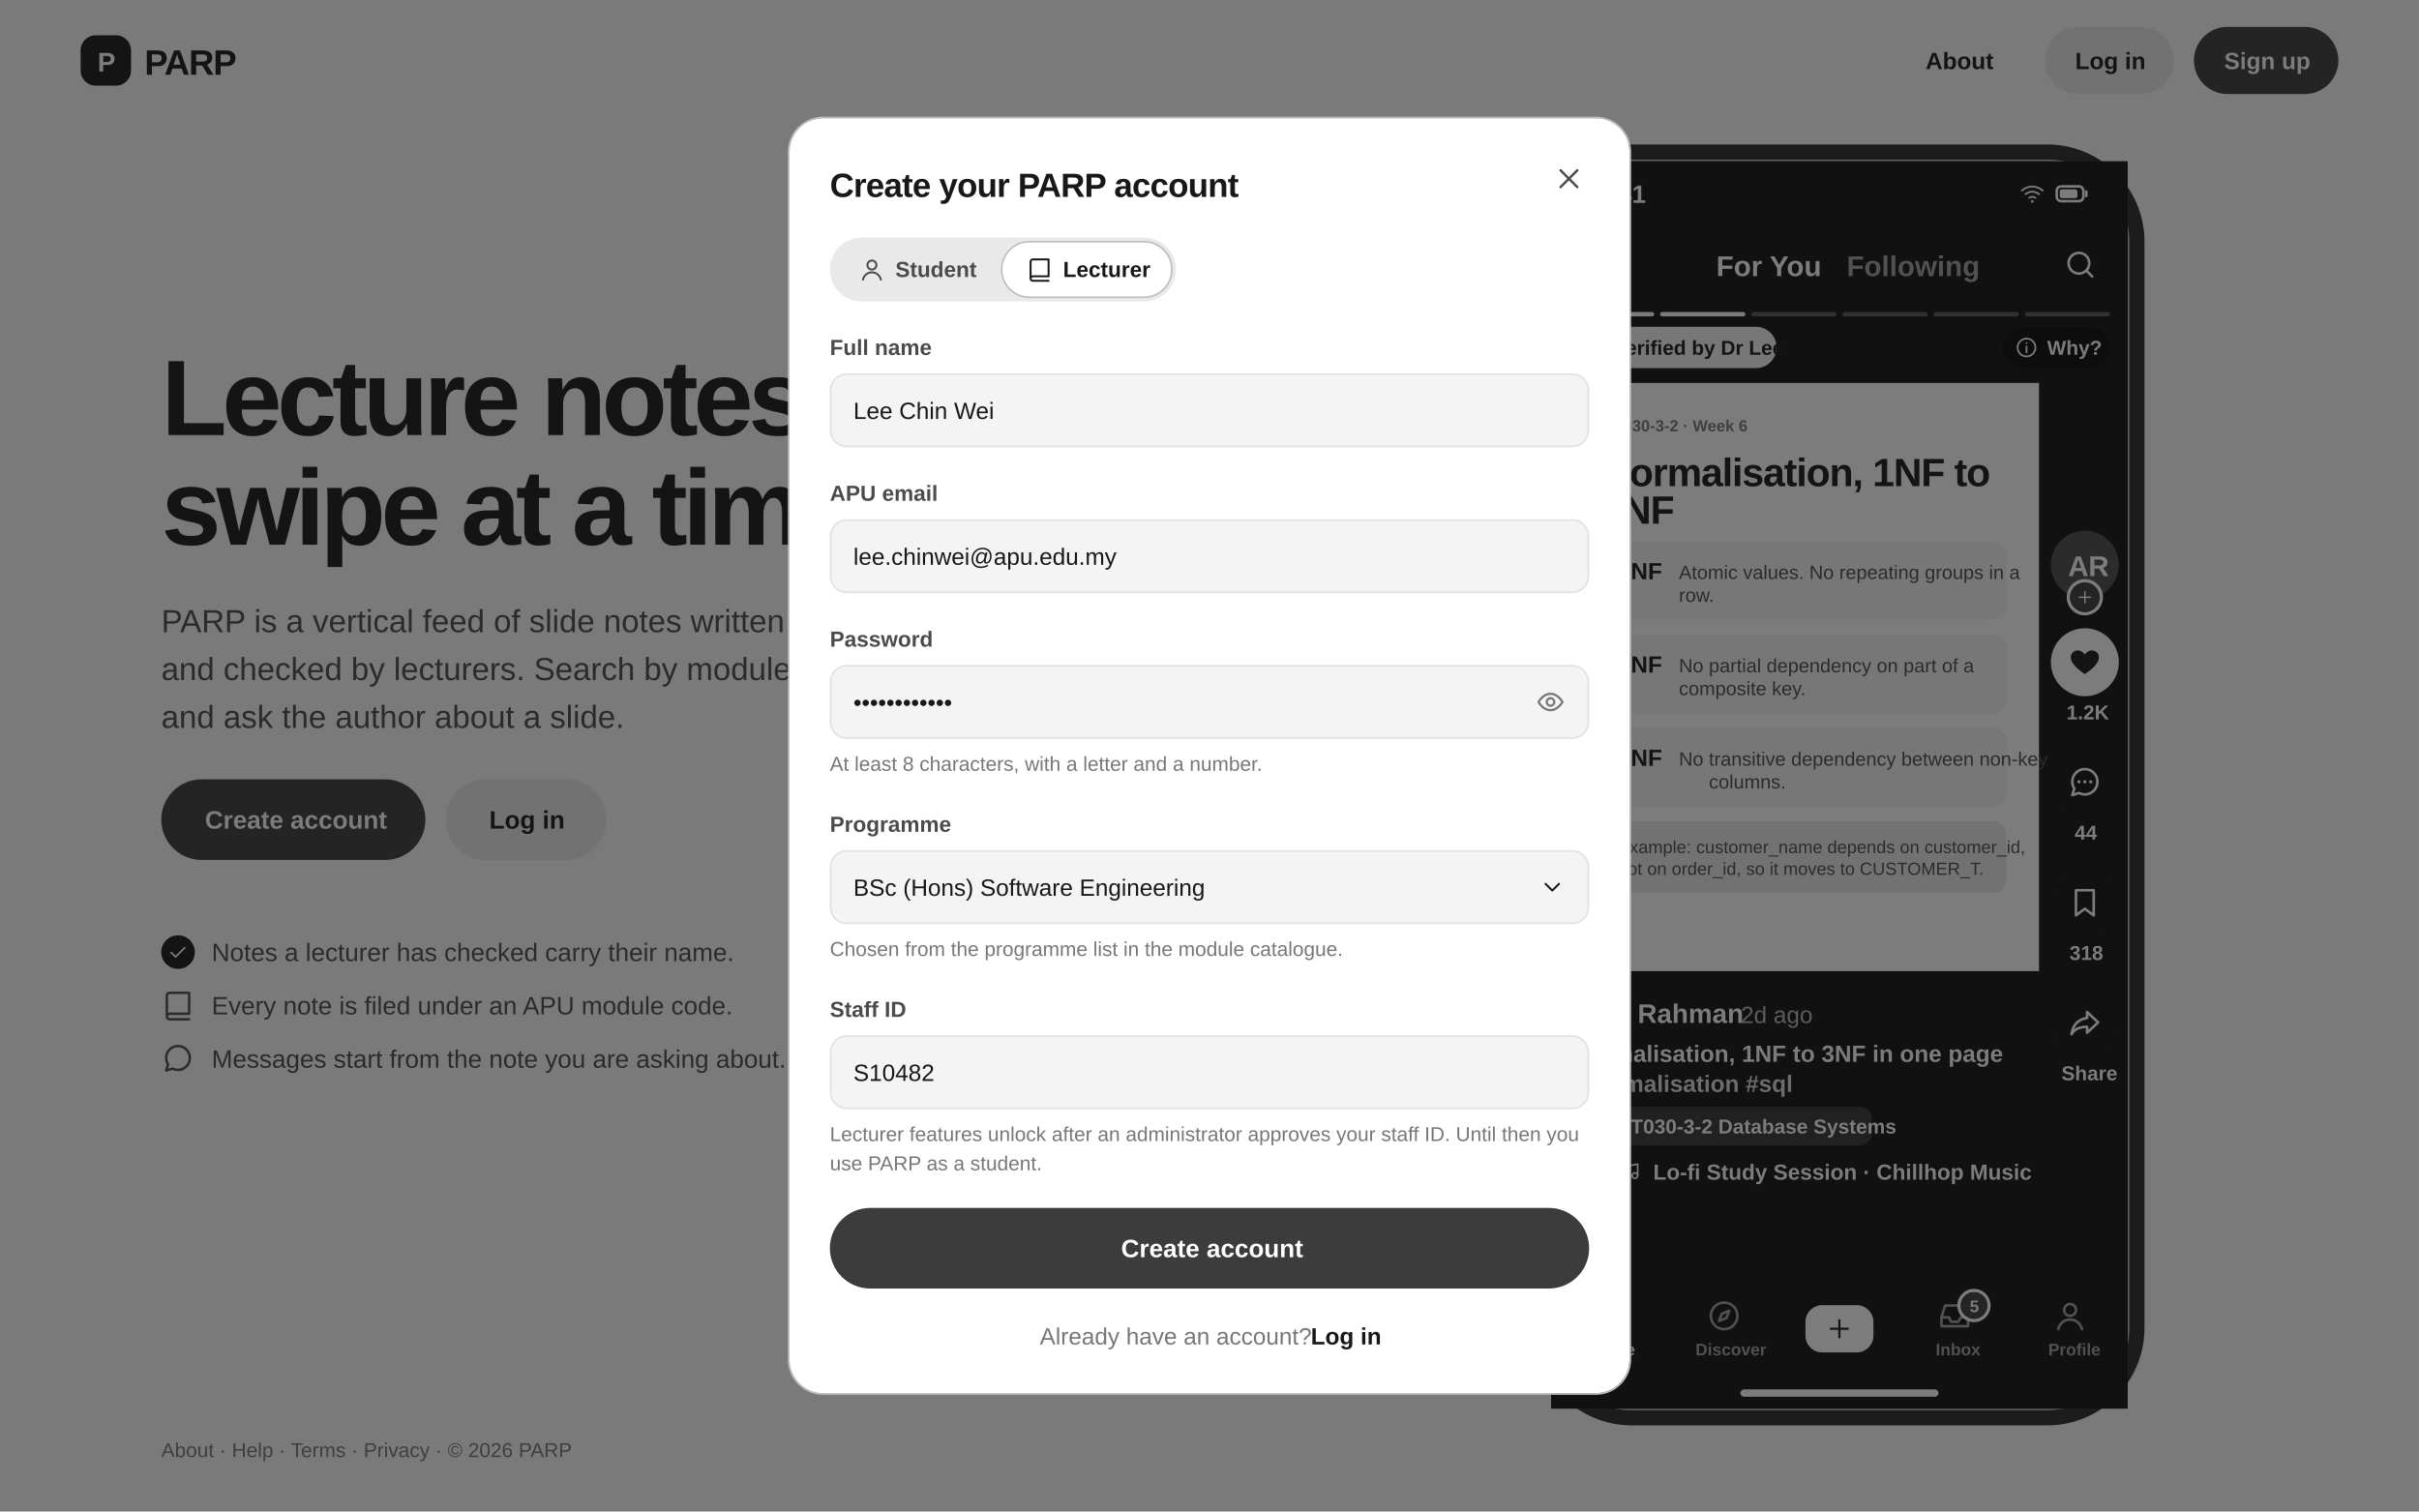
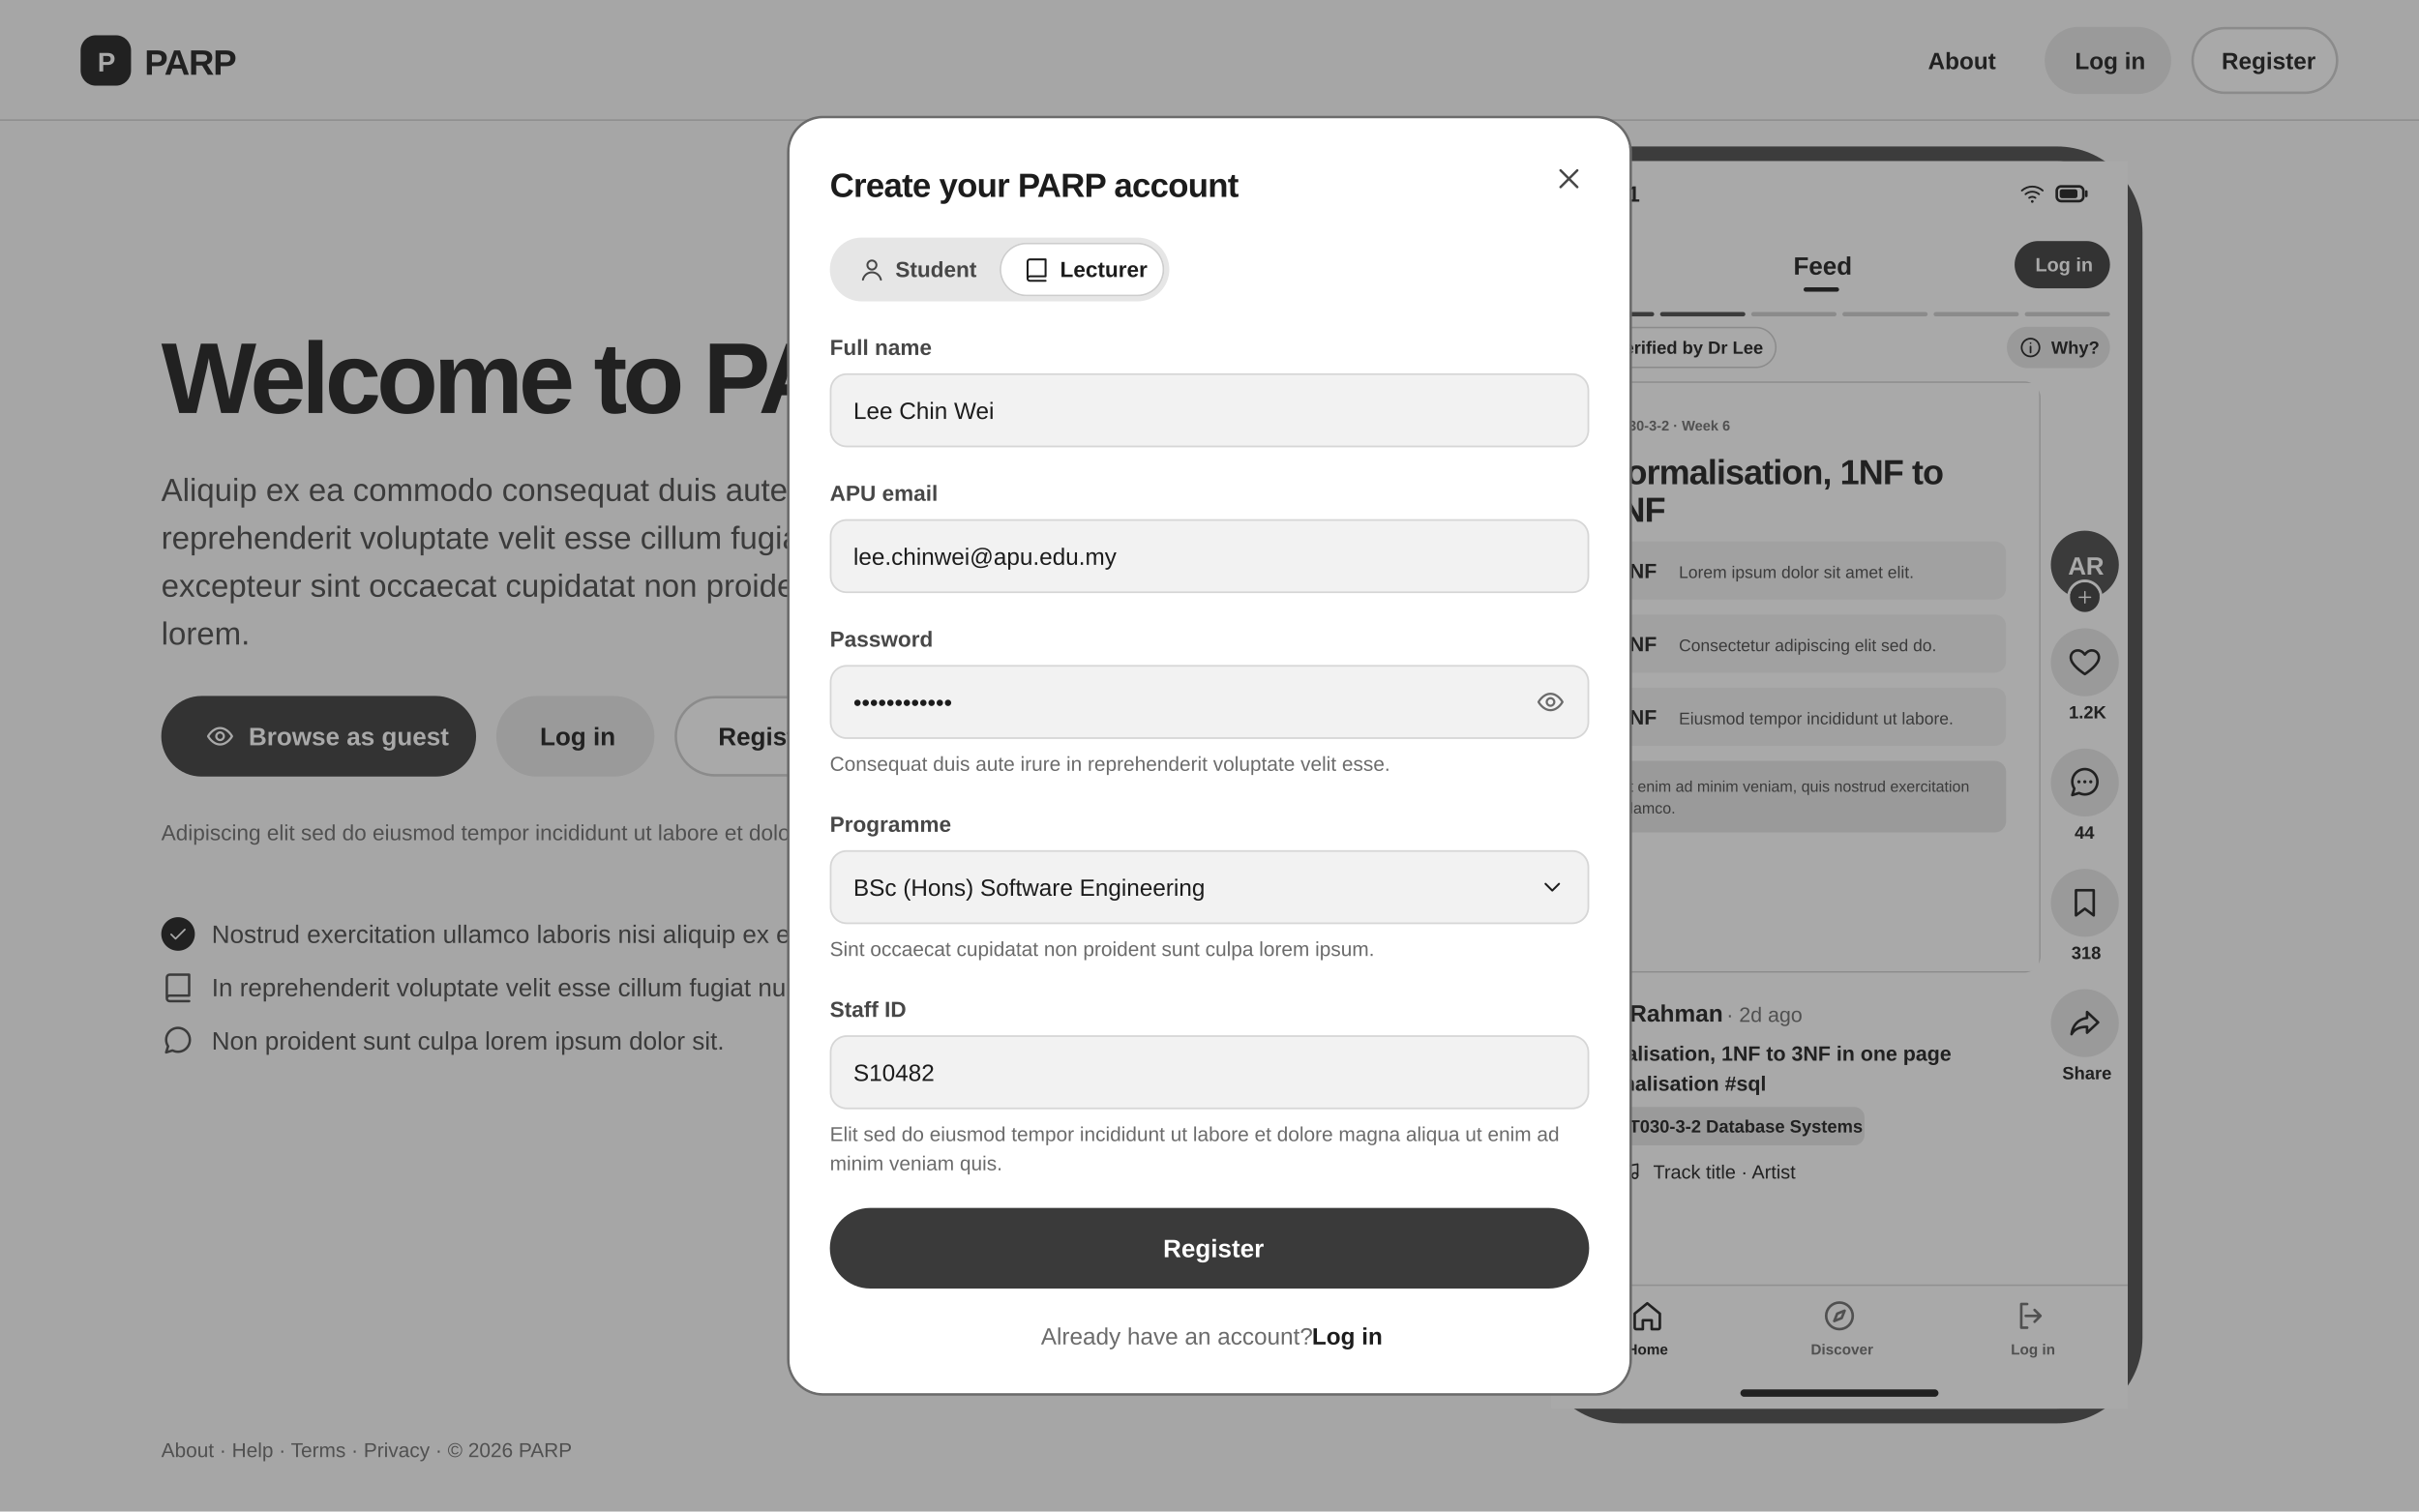
<svg xmlns="http://www.w3.org/2000/svg" width="1440" height="900" viewBox="0 0 1440 900" font-family="Segoe UI, Arial, sans-serif">
  <defs />
  <rect width="1440" height="900" fill="#ffffff" />
  <rect x="0" y="0" width="1440" height="900" fill="#fafafa" />
-   <rect x="48" y="21" width="30" height="30" rx="9" fill="#181818" />
-   <text x="58.08" y="42.55" font-size="16" font-weight="800" fill="#ffffff">P</text>
-   <text x="86" y="44.5" font-size="21" font-weight="750" letter-spacing="-0.63" fill="#181818">PARP</text>
-   <text x="1146.3" y="41.15" font-size="14" font-weight="650" fill="#181818">About</text>
-   <rect x="1217.31" y="16" width="76.7" height="40" rx="20" fill="#e9e9e9" />
-   <text x="1235.31" y="41.15" font-size="14" font-weight="650" fill="#181818">Log in</text>
-   <rect x="1306.02" y="16" width="85.98" height="40" rx="20" fill="#3c3c3c" />
-   <text x="1324.02" y="41.15" font-size="14" font-weight="650" fill="#ffffff">Sign up</text>
-   <text x="96" y="259.06" font-size="64" font-weight="800" letter-spacing="-2.88" fill="#181818">Lecture notes, one</text>
-   <text x="96" y="324.33" font-size="64" font-weight="800" letter-spacing="-2.88" fill="#181818">swipe at a time.</text>
-   <text x="96" y="376.42" font-size="19" fill="#4b4b4b">PARP is a vertical feed of slide notes written by APU students</text>
-   <text x="96" y="404.92" font-size="19" fill="#4b4b4b">and checked by lecturers. Search by module, save what helps,</text>
-   <text x="96" y="433.42" font-size="19" fill="#4b4b4b">and ask the author about a slide.</text>
-   <rect x="96" y="464.03" width="157.23" height="48" rx="24" fill="#3c3c3c" />
-   <text x="122" y="493.38" font-size="15" font-weight="650" fill="#ffffff">Create account</text>
-   <rect x="265.23" y="464.03" width="95.61" height="48" rx="24" fill="#e9e9e9" />
-   <text x="291.23" y="493.38" font-size="15" font-weight="650" fill="#181818">Log in</text>
-   <rect x="96" y="556.91" width="20" height="20" rx="10" fill="#181818" />
-   <g transform="translate(99 559.91) scale(0.58)" fill="none" stroke="#ffffff" stroke-width="1.75" stroke-linecap="round" stroke-linejoin="round">
+   <rect x="0" y="71" width="1440" height="1" fill="#d6d6d6" />
+   <rect x="48" y="21" width="30" height="30" rx="9" fill="#1c1c1c" />
+   <text x="58.08" y="42.55" font-size="16" font-weight="700" fill="#ffffff">P</text>
+   <text x="86" y="44.5" font-size="21" font-weight="700" letter-spacing="-0.63" fill="#1c1c1c">PARP</text>
+   <text x="1147.72" y="41.15" font-size="14" font-weight="600" fill="#1c1c1c">About</text>
+   <rect x="1217.16" y="16" width="75.33" height="40" rx="20" fill="#e6e6e6" />
+   <text x="1235.16" y="41.15" font-size="14" font-weight="600" fill="#1c1c1c">Log in</text>
+   <rect x="1304.48" y="16" width="87.52" height="40" rx="20" fill="#ffffff" />
+   <rect x="1305.23" y="16.75" width="86.02" height="38.5" rx="19.25" fill="none" stroke="#cdcdcd" stroke-width="1.5" />
+   <text x="1322.48" y="41.15" font-size="14" font-weight="600" fill="#1c1c1c">Register</text>
+   <text x="96" y="245.9" font-size="60" font-weight="700" letter-spacing="-2.7" fill="#1c1c1c">Welcome to PARP</text>
+   <text x="96" y="298.28" font-size="19" fill="#474747">Aliquip ex ea commodo consequat duis aute irure in</text>
+   <text x="96" y="326.78" font-size="19" fill="#474747">reprehenderit voluptate velit esse cillum fugiat nulla pariatur</text>
+   <text x="96" y="355.28" font-size="19" fill="#474747">excepteur sint occaecat cupidatat non proident sunt culpa</text>
+   <text x="96" y="383.78" font-size="19" fill="#474747">lorem.</text>
+   <rect x="96" y="414.39" width="187.42" height="48" rx="24" fill="#3a3a3a" />
+   <g transform="translate(122 429.39) scale(0.75)" fill="none" stroke="#ffffff" stroke-width="1.75" stroke-linecap="round" stroke-linejoin="round">
+     <path d="M2.5 12S6 5.5 12 5.5 21.5 12 21.5 12 18 18.5 12 18.5 2.5 12 2.5 12z" />
+     <circle cx="12" cy="12" r="3" />
+   </g>
+   <text x="148" y="443.74" font-size="15" font-weight="600" fill="#ffffff">Browse as guest</text>
+   <rect x="295.42" y="414.39" width="94.13" height="48" rx="24" fill="#e6e6e6" />
+   <text x="321.42" y="443.74" font-size="15" font-weight="600" fill="#1c1c1c">Log in</text>
+   <rect x="401.55" y="414.39" width="107.2" height="48" rx="24" fill="#ffffff" />
+   <rect x="402.3" y="415.14" width="105.7" height="46.5" rx="23.25" fill="none" stroke="#cdcdcd" stroke-width="1.5" />
+   <text x="427.55" y="443.74" font-size="15" font-weight="600" fill="#1c1c1c">Register</text>
+   <text x="96" y="500.29" font-size="13" fill="#6b6b6b">Adipiscing elit sed do eiusmod tempor incididunt ut labore et dolore magna aliqua ut.</text>
+   <rect x="96" y="546.11" width="20" height="20" rx="10" fill="#1c1c1c" />
+   <g transform="translate(99 549.11) scale(0.58)" fill="none" stroke="#ffffff" stroke-width="1.75" stroke-linecap="round" stroke-linejoin="round">
    <path d="m5 12.5 4.5 4.5L19 7.5" />
  </g>
-   <text x="126" y="572.26" font-size="15" fill="#4b4b4b">Notes a lecturer has checked carry their name.</text>
-   <g transform="translate(96 588.66) scale(0.83)" fill="none" stroke="#4b4b4b" stroke-width="1.75" stroke-linecap="round" stroke-linejoin="round">
+   <text x="126" y="561.46" font-size="15" fill="#474747">Nostrud exercitation ullamco laboris nisi aliquip ex ea.</text>
+   <g transform="translate(96 577.86) scale(0.83)" fill="none" stroke="#474747" stroke-width="1.75" stroke-linecap="round" stroke-linejoin="round">
    <path d="M4 19.5V5a2 2 0 0 1 2-2h14v15H6a2 2 0 0 0-2 2 2 2 0 0 0 2 2h14" />
  </g>
-   <text x="126" y="604.01" font-size="15" fill="#4b4b4b">Every note is filed under an APU module code.</text>
-   <g transform="translate(96 620.41) scale(0.83)" fill="none" stroke="#4b4b4b" stroke-width="1.75" stroke-linecap="round" stroke-linejoin="round">
+   <text x="126" y="593.21" font-size="15" fill="#474747">In reprehenderit voluptate velit esse cillum fugiat nulla.</text>
+   <g transform="translate(96 609.61) scale(0.83)" fill="none" stroke="#474747" stroke-width="1.75" stroke-linecap="round" stroke-linejoin="round">
    <path d="M20.5 11.5a8.5 8.5 0 0 1-12.4 7.6L3.5 20.5l1.4-4.4A8.5 8.5 0 1 1 20.5 11.5z" />
  </g>
-   <text x="126" y="635.76" font-size="15" fill="#4b4b4b">Messages start from the note you are asking about.</text>
-   <rect x="918.4" y="91" width="353.2" height="752.72" rx="53" fill="none" stroke="#2b2b2b" stroke-width="10" />
-   <rect x="922.9" y="95.5" width="344.2" height="743.72" rx="48.5" fill="none" stroke="#bdbdbd" stroke-width="1" />
-   <rect x="923.4" y="96" width="343.2" height="742.72" fill="#111111" />
+   <text x="126" y="624.96" font-size="15" fill="#474747">Non proident sunt culpa lorem ipsum dolor sit.</text>
+   <rect x="919" y="91.6" width="352" height="751.52" rx="46.64" fill="none" stroke="#4a4a4a" stroke-width="8.8" />
+   <rect x="923.4" y="96" width="343.2" height="742.72" fill="#ffffff" />
+   <rect x="933.52" y="227.56" width="280.72" height="351.12" rx="9.24" fill="none" stroke="#cdcdcd" stroke-width="0.88" />
  <rect x="933.96" y="228" width="279.84" height="350.24" fill="#ffffff" />
-   <text x="953.54" y="256.82" font-size="9.54" font-weight="650" fill="#777777">CT030-3-2 · Week 6</text>
-   <text x="953.54" y="289.47" font-size="23.53" font-weight="750" letter-spacing="-0.59" fill="#181818">Normalisation, 1NF to</text>
-   <text x="953.54" y="311.82" font-size="23.53" font-weight="750" letter-spacing="-0.59" fill="#181818">3NF</text>
-   <rect x="953.54" y="322.37" width="240.68" height="46.61" rx="7.63" fill="#f4f4f4" />
-   <text x="963.04" y="344.92" font-size="13.99" font-weight="650" fill="#181818">1NF</text>
-   <text x="999.41" y="344.74" font-size="11.45" fill="#4b4b4b">Atomic values. No repeating groups in a</text>
-   <text x="999.41" y="358.34" font-size="11.45" fill="#4b4b4b">row.</text>
-   <rect x="953.54" y="377.93" width="240.68" height="46.61" rx="7.63" fill="#f4f4f4" />
-   <text x="963.04" y="400.48" font-size="13.99" font-weight="650" fill="#181818">2NF</text>
-   <text x="999.41" y="400.31" font-size="11.45" fill="#4b4b4b">No partial dependency on part of a</text>
-   <text x="999.41" y="413.91" font-size="11.45" fill="#4b4b4b">composite key.</text>
-   <rect x="953.54" y="433.49" width="240.68" height="46.61" rx="7.63" fill="#f4f4f4" />
-   <text x="963.04" y="456.05" font-size="13.99" font-weight="650" fill="#181818">3NF</text>
-   <text x="999.41" y="455.87" font-size="11.45" fill="#4b4b4b">No transitive dependency between non-key</text>
-   <text x="1017.3" y="469.47" font-size="11.45" fill="#4b4b4b">columns.</text>
-   <rect x="953.54" y="489.06" width="240.68" height="42.63" rx="7.63" fill="#e9e9e9" />
-   <text x="963.04" y="507.96" font-size="10.49" fill="#4b4b4b">Example: customer_name depends on customer_id,</text>
-   <text x="963.04" y="520.89" font-size="10.49" fill="#4b4b4b">not on order_id, so it moves to CUSTOMER_T.</text>
-   <rect x="933.96" y="185.76" width="50.75" height="2.64" rx="1.32" fill="#ffffff" />
-   <rect x="988.23" y="185.76" width="50.75" height="2.64" rx="1.32" fill="#ffffff" />
-   <rect x="1042.5" y="185.76" width="50.75" height="2.64" rx="1.32" fill="#ffffff" fill-opacity="0.3" />
-   <rect x="1096.77" y="185.76" width="50.75" height="2.64" rx="1.32" fill="#ffffff" fill-opacity="0.3" />
-   <rect x="1151.05" y="185.76" width="50.75" height="2.64" rx="1.32" fill="#ffffff" fill-opacity="0.3" />
-   <rect x="1205.32" y="185.76" width="50.75" height="2.64" rx="1.32" fill="#ffffff" fill-opacity="0.3" />
-   <rect x="933.96" y="194.56" width="123.63" height="24.64" rx="12.32" fill="#ffffff" fill-opacity="0.95" />
-   <rect x="939.24" y="198.96" width="15.84" height="15.84" rx="7.92" fill="#181818" />
+   <text x="953.54" y="256.34" font-size="8.4" font-weight="600" fill="#6b6b6b">CT030-3-2 · Week 6</text>
+   <text x="953.54" y="288.29" font-size="20.71" font-weight="700" letter-spacing="-0.52" fill="#1c1c1c">Normalisation, 1NF to</text>
+   <text x="953.54" y="310.65" font-size="20.71" font-weight="700" letter-spacing="-0.52" fill="#1c1c1c">3NF</text>
+   <rect x="953.54" y="322.37" width="240.68" height="34.61" rx="6.72" fill="#f2f2f2" />
+   <text x="963.04" y="344.22" font-size="12.31" font-weight="600" fill="#1c1c1c">1NF</text>
+   <text x="999.41" y="344.17" font-size="10.07" fill="#474747">Lorem ipsum dolor sit amet elit.</text>
+   <rect x="953.54" y="365.93" width="240.68" height="34.61" rx="6.72" fill="#f2f2f2" />
+   <text x="963.04" y="387.78" font-size="12.31" font-weight="600" fill="#1c1c1c">2NF</text>
+   <text x="999.41" y="387.73" font-size="10.07" fill="#474747">Consectetur adipiscing elit sed do.</text>
+   <rect x="953.54" y="409.49" width="240.68" height="34.61" rx="6.72" fill="#f2f2f2" />
+   <text x="963.04" y="431.34" font-size="12.31" font-weight="600" fill="#1c1c1c">3NF</text>
+   <text x="999.41" y="431.29" font-size="10.07" fill="#474747">Eiusmod tempor incididunt ut labore.</text>
+   <rect x="953.54" y="453.05" width="240.68" height="42.63" rx="6.72" fill="#e6e6e6" />
+   <text x="963.04" y="471.43" font-size="9.23" fill="#474747">Ut enim ad minim veniam, quis nostrud exercitation</text>
+   <text x="963.04" y="484.35" font-size="9.23" fill="#474747">ullamco.</text>
+   <rect x="933.96" y="185.76" width="50.75" height="2.64" rx="1.32" fill="#474747" />
+   <rect x="988.23" y="185.76" width="50.75" height="2.64" rx="1.32" fill="#474747" />
+   <rect x="1042.5" y="185.76" width="50.75" height="2.64" rx="1.32" fill="#cdcdcd" />
+   <rect x="1096.77" y="185.76" width="50.75" height="2.64" rx="1.32" fill="#cdcdcd" />
+   <rect x="1151.05" y="185.76" width="50.75" height="2.64" rx="1.32" fill="#cdcdcd" />
+   <rect x="1205.32" y="185.76" width="50.75" height="2.64" rx="1.32" fill="#cdcdcd" />
+   <rect x="933.96" y="194.56" width="123.6" height="24.64" rx="12.32" fill="#ffffff" />
+   <rect x="934.4" y="195" width="122.72" height="23.76" rx="11.88" fill="none" stroke="#cdcdcd" stroke-width="0.88" />
+   <rect x="939.24" y="198.96" width="15.84" height="15.84" rx="7.92" fill="#1c1c1c" />
  <g transform="translate(941.62 201.34) scale(0.46)" fill="none" stroke="#ffffff" stroke-width="1.75" stroke-linecap="round" stroke-linejoin="round">
    <path d="m5 12.5 4.5 4.5L19 7.5" />
  </g>
-   <text x="960.36" y="211.24" font-size="12" font-weight="700" fill="#181818">Verified by Dr Lee</text>
-   <rect x="1192.24" y="194.56" width="63.8" height="24.64" rx="12.32" fill="#000000" fill-opacity="0.45" />
-   <g transform="translate(1199.28 199.84) scale(0.59)" fill="none" stroke="#ffffff" stroke-width="1.75" stroke-linecap="round" stroke-linejoin="round">
+   <text x="960.36" y="210.64" font-size="10.56" font-weight="700" fill="#1c1c1c">Verified by Dr Lee</text>
+   <rect x="1194.65" y="194.56" width="61.39" height="24.64" rx="12.32" fill="#e6e6e6" />
+   <g transform="translate(1201.69 199.84) scale(0.59)" fill="none" stroke="#1c1c1c" stroke-width="1.75" stroke-linecap="round" stroke-linejoin="round">
    <circle cx="12" cy="12" r="9" />
    <path d="M12 11v6M12 7.6v.01" />
  </g>
-   <text x="1218.64" y="211.24" font-size="12" font-weight="650" fill="#ffffff">Why?</text>
-   <rect x="1220.84" y="316" width="40.48" height="40.48" rx="20.24" fill="#4b4b4b" />
-   <text x="1231.08" y="343.01" font-size="17" font-weight="700" letter-spacing="-0.17" fill="#ffffff">AR</text>
-   <rect x="1231.28" y="345.8" width="19.6" height="19.6" rx="9.8" fill="none" stroke="#ffffff" stroke-width="2" />
-   <rect x="1232.28" y="346.8" width="17.6" height="17.6" rx="8.8" fill="#3c3c3c" />
+   <text x="1221.05" y="210.64" font-size="10.56" font-weight="600" fill="#1c1c1c">Why?</text>
+   <rect x="1220.84" y="316" width="40.48" height="40.48" rx="20.24" fill="#474747" />
+   <text x="1231.08" y="342.16" font-size="14.96" font-weight="700" letter-spacing="-0.15" fill="#ffffff">AR</text>
+   <rect x="1231.4" y="345.92" width="19.36" height="19.36" rx="9.68" fill="none" stroke="#ffffff" stroke-width="1.76" />
+   <rect x="1232.28" y="346.8" width="17.6" height="17.6" rx="8.8" fill="#3a3a3a" />
  <g transform="translate(1235.36 349.88) scale(0.48)" fill="none" stroke="#ffffff" stroke-width="1.75" stroke-linecap="round" stroke-linejoin="round">
    <path d="M12 5v14M5 12h14" />
  </g>
-   <rect x="1220.84" y="374.08" width="40.48" height="40.48" rx="20.24" fill="#ffffff" />
-   <g transform="translate(1230.52 383.76) scale(0.88)" fill="none" stroke="#181818" stroke-width="1.75" stroke-linecap="round" stroke-linejoin="round">
-     <path d="M12 20s-7.5-4.6-9.2-9.4C1.6 7.2 3.8 4 7.2 4c2 0 3.6 1.1 4.8 2.8C13.2 5.1 14.8 4 16.8 4c3.4 0 5.6 3.2 4.4 6.6C19.5 15.4 12 20 12 20z" fill="#181818" stroke="none" />
-   </g>
-   <text x="1230.15" y="428.34" font-size="12" font-weight="650" fill="#ffffff">1.2K</text>
-   <rect x="1220.84" y="445.7" width="40.48" height="40.48" rx="20.24" fill="#141414" fill-opacity="0.62" />
-   <g transform="translate(1230.52 455.38) scale(0.88)" fill="none" stroke="#ffffff" stroke-width="1.75" stroke-linecap="round" stroke-linejoin="round">
+   <rect x="1220.84" y="374.08" width="40.48" height="40.48" rx="20.24" fill="#e6e6e6" />
+   <g transform="translate(1230.52 383.76) scale(0.88)" fill="none" stroke="#1c1c1c" stroke-width="1.75" stroke-linecap="round" stroke-linejoin="round">
+     <path d="M12 20s-7.5-4.6-9.2-9.4C1.6 7.2 3.8 4 7.2 4c2 0 3.6 1.1 4.8 2.8C13.2 5.1 14.8 4 16.8 4c3.4 0 5.6 3.2 4.4 6.6C19.5 15.4 12 20 12 20z" />
+   </g>
+   <text x="1231.52" y="427.74" font-size="10.56" font-weight="600" fill="#1c1c1c">1.2K</text>
+   <rect x="1220.84" y="445.7" width="40.48" height="40.48" rx="20.24" fill="#e6e6e6" />
+   <g transform="translate(1230.52 455.38) scale(0.88)" fill="none" stroke="#1c1c1c" stroke-width="1.75" stroke-linecap="round" stroke-linejoin="round">
    <path d="M20.5 11.5a8.5 8.5 0 0 1-12.4 7.6L3.5 20.5l1.4-4.4A8.5 8.5 0 1 1 20.5 11.5z" />
-     <circle cx="8" cy="11.5" r="1.1" fill="#ffffff" stroke="none" />
-     <circle cx="12" cy="11.5" r="1.1" fill="#ffffff" stroke="none" />
-     <circle cx="16" cy="11.5" r="1.1" fill="#ffffff" stroke="none" />
-   </g>
-   <text x="1235" y="499.96" font-size="12" font-weight="650" fill="#ffffff">44</text>
-   <rect x="1220.84" y="517.33" width="40.48" height="40.48" rx="20.24" fill="#141414" fill-opacity="0.62" />
-   <g transform="translate(1230.52 527.01) scale(0.88)" fill="none" stroke="#ffffff" stroke-width="1.75" stroke-linecap="round" stroke-linejoin="round">
+     <circle cx="8" cy="11.5" r="1.1" fill="#1c1c1c" stroke="none" />
+     <circle cx="12" cy="11.5" r="1.1" fill="#1c1c1c" stroke="none" />
+     <circle cx="16" cy="11.5" r="1.1" fill="#1c1c1c" stroke="none" />
+   </g>
+   <text x="1234.99" y="499.37" font-size="10.56" font-weight="600" fill="#1c1c1c">44</text>
+   <rect x="1220.84" y="517.33" width="40.48" height="40.48" rx="20.24" fill="#e6e6e6" />
+   <g transform="translate(1230.52 527.01) scale(0.88)" fill="none" stroke="#1c1c1c" stroke-width="1.75" stroke-linecap="round" stroke-linejoin="round">
    <path d="M6 3.5h12v17l-6-4.5-6 4.5z" />
  </g>
-   <text x="1231.96" y="571.59" font-size="12" font-weight="650" fill="#ffffff">318</text>
-   <rect x="1220.84" y="588.95" width="40.48" height="40.48" rx="20.24" fill="#141414" fill-opacity="0.62" />
-   <g transform="translate(1230.52 598.63) scale(0.88)" fill="none" stroke="#ffffff" stroke-width="1.75" stroke-linecap="round" stroke-linejoin="round">
+   <text x="1233.09" y="570.99" font-size="10.56" font-weight="600" fill="#1c1c1c">318</text>
+   <rect x="1220.84" y="588.95" width="40.48" height="40.48" rx="20.24" fill="#e6e6e6" />
+   <g transform="translate(1230.52 598.63) scale(0.88)" fill="none" stroke="#1c1c1c" stroke-width="1.75" stroke-linecap="round" stroke-linejoin="round">
    <path d="M13.5 4.5 21 11.5l-7.5 7v-4c-5 0-8.5 1.5-10.5 5 .8-5.5 3.8-10 10.5-11z" />
  </g>
-   <text x="1227.14" y="643.21" font-size="12" font-weight="650" fill="#ffffff">Share</text>
-   <text x="935.72" y="609.08" font-size="16" font-weight="700" fill="#ffffff">Aina Rahman</text>
-   <text x="1027.72" y="609.13" font-size="14" font-weight="500" fill="#ffffff" fill-opacity="0.7">· 2d ago</text>
-   <text x="935.72" y="632.27" font-size="14" font-weight="600" fill="#ffffff">Normalisation, 1NF to 3NF in one page</text>
-   <text x="935.72" y="650.13" font-size="14" font-weight="650" fill="#ffffff" fill-opacity="0.85">#normalisation #sql</text>
-   <rect x="935.72" y="659.1" width="178.61" height="22.88" rx="7" fill="#ffffff" fill-opacity="0.16" />
-   <g transform="translate(944.52 664.38) scale(0.51)" fill="none" stroke="#ffffff" stroke-width="1.75" stroke-linecap="round" stroke-linejoin="round">
+   <text x="1227.66" y="642.61" font-size="10.56" font-weight="600" fill="#1c1c1c">Share</text>
+   <text x="935.72" y="608.28" font-size="14.08" font-weight="700" fill="#1c1c1c">Aina Rahman</text>
+   <text x="1027.72" y="608.43" font-size="12.32" fill="#6b6b6b">· 2d ago</text>
+   <text x="935.72" y="631.57" font-size="12.32" font-weight="600" fill="#1c1c1c">Normalisation, 1NF to 3NF in one page</text>
+   <text x="935.72" y="649.44" font-size="12.32" font-weight="600" fill="#1c1c1c">#normalisation #sql</text>
+   <rect x="935.72" y="659.1" width="174.21" height="22.88" rx="6.16" fill="#e6e6e6" />
+   <g transform="translate(944.52 664.38) scale(0.51)" fill="none" stroke="#1c1c1c" stroke-width="1.75" stroke-linecap="round" stroke-linejoin="round">
    <path d="M4 19.5V5a2 2 0 0 1 2-2h14v15H6a2 2 0 0 0-2 2 2 2 0 0 0 2 2h14" />
  </g>
-   <text x="962.12" y="674.91" font-size="12" font-weight="650" fill="#ffffff">CT030-3-2 Database Systems</text>
-   <rect x="935.72" y="687.26" width="21.12" height="21.12" rx="10.56" fill="#ffffff" fill-opacity="0.95" />
-   <g transform="translate(941 692.54) scale(0.44)" fill="none" stroke="#181818" stroke-width="1.75" stroke-linecap="round" stroke-linejoin="round">
-     <rect x="6.5" y="5" width="4" height="14" rx="1" fill="#181818" stroke="none" />
-     <rect x="13.5" y="5" width="4" height="14" rx="1" fill="#181818" stroke="none" />
-   </g>
-   <g transform="translate(963.88 691.22) scale(0.55)" fill="none" stroke="#ffffff" stroke-width="1.75" stroke-linecap="round" stroke-linejoin="round">
+   <text x="962.12" y="674.31" font-size="10.56" font-weight="600" fill="#1c1c1c">CT030-3-2 Database Systems</text>
+   <rect x="935.72" y="687.26" width="21.12" height="21.12" rx="10.56" fill="#ffffff" />
+   <rect x="936.16" y="687.7" width="20.24" height="20.24" rx="10.12" fill="none" stroke="#cdcdcd" stroke-width="0.88" />
+   <g transform="translate(941 692.54) scale(0.44)" fill="none" stroke="#1c1c1c" stroke-width="1.75" stroke-linecap="round" stroke-linejoin="round">
+     <rect x="6.5" y="5" width="4" height="14" rx="1" fill="#1c1c1c" stroke="none" />
+     <rect x="13.5" y="5" width="4" height="14" rx="1" fill="#1c1c1c" stroke="none" />
+   </g>
+   <g transform="translate(963.88 691.22) scale(0.55)" fill="none" stroke="#1c1c1c" stroke-width="1.75" stroke-linecap="round" stroke-linejoin="round">
    <path d="M9 18V5.5l11-2V16" />
    <circle cx="6" cy="18" r="3" />
    <circle cx="17" cy="16" r="3" />
  </g>
-   <text x="984.12" y="702.41" font-size="13" font-weight="550" fill="#ffffff">Lo-fi Study Session · Chillhop Music</text>
-   <g transform="translate(941 147.04) scale(0.88)" fill="none" stroke="#ffffff" stroke-width="1.75" stroke-linecap="round" stroke-linejoin="round">
+   <text x="984.12" y="701.76" font-size="11.44" fill="#1c1c1c">Track title · Artist</text>
+   <g transform="translate(941 147.04) scale(0.88)" fill="none" stroke="#474747" stroke-width="1.75" stroke-linecap="round" stroke-linejoin="round">
    <path d="M4 7h16M4 12h16M4 17h16" />
  </g>
-   <text x="1021.66" y="164.37" font-size="17" font-weight="700" fill="#ffffff">For You</text>
-   <text x="1099.28" y="164.37" font-size="17" font-weight="700" fill="#ffffff" fill-opacity="0.6">Following</text>
-   <g transform="translate(1227.88 147.04) scale(0.88)" fill="none" stroke="#ffffff" stroke-width="1.75" stroke-linecap="round" stroke-linejoin="round">
-     <circle cx="11" cy="11" r="7" />
-     <path d="m20 20-4-4" />
-   </g>
-   <text x="949.8" y="120.82" font-size="15" font-weight="650" fill="#ffffff">9:41</text>
-   <g transform="translate(1202.36 107.88) scale(0.62)" fill="none" stroke="#ffffff" stroke-width="1.75" stroke-linecap="round" stroke-linejoin="round">
+   <text x="1067.6" y="163.52" font-size="14.96" font-weight="700" fill="#1c1c1c">Feed</text>
+   <rect x="1073.65" y="171.06" width="21.12" height="2.64" rx="1.32" fill="#1c1c1c" />
+   <rect x="1199.27" y="143.52" width="56.77" height="28.16" rx="14.08" fill="#3a3a3a" />
+   <text x="1211.59" y="161.54" font-size="11.44" font-weight="600" fill="#ffffff">Log in</text>
+   <text x="949.8" y="120.07" font-size="13.2" font-weight="600" fill="#1c1c1c">9:41</text>
+   <g transform="translate(1202.36 107.88) scale(0.62)" fill="none" stroke="#1c1c1c" stroke-width="1.75" stroke-linecap="round" stroke-linejoin="round">
    <path d="M2 9a15 15 0 0 1 20 0M5.5 12.5a10 10 0 0 1 13 0M9 16a5 5 0 0 1 6 0" />
-     <circle cx="12" cy="19.5" r="1.3" fill="#ffffff" stroke="none" />
-   </g>
-   <g transform="translate(1222.6 104.8) scale(0.88)" fill="none" stroke="#ffffff" stroke-width="1.75" stroke-linecap="round" stroke-linejoin="round">
+     <circle cx="12" cy="19.5" r="1.3" fill="#1c1c1c" stroke="none" />
+   </g>
+   <g transform="translate(1222.6 104.8) scale(0.88)" fill="none" stroke="#1c1c1c" stroke-width="1.75" stroke-linecap="round" stroke-linejoin="round">
    <rect x="2" y="7" width="18" height="10" rx="3" />
-     <rect x="4" y="9" width="12" height="6" rx="1.5" fill="#ffffff" stroke="none" />
+     <rect x="4" y="9" width="12" height="6" rx="1.5" fill="#1c1c1c" stroke="none" />
    <path d="M22 10.5v3" />
  </g>
  <g id="tbar-1">
-     <rect x="923.4" y="764.8" width="343.2" height="73.92" fill="#111111" />
-     <g transform="translate(947.16 772.94) scale(0.88)" fill="none" stroke="#ffffff" stroke-width="1.75" stroke-linecap="round" stroke-linejoin="round">
+     <rect x="923.4" y="764.8" width="343.2" height="73.92" fill="#ffffff" />
+     <rect x="923.4" y="764.8" width="343.2" height="0.88" fill="#d6d6d6" />
+     <g transform="translate(970.04 772.94) scale(0.88)" fill="none" stroke="#1c1c1c" stroke-width="1.75" stroke-linecap="round" stroke-linejoin="round">
      <path d="M3.5 10.5 12 3.5l8.5 7V20a1 1 0 0 1-1 1H15v-6H9v6H4.5a1 1 0 0 1-1-1z" />
    </g>
-     <text x="945.62" y="807.01" font-size="10" font-weight="600" fill="#ffffff">Home</text>
-     <g transform="translate(1015.8 772.94) scale(0.88)" fill="none" stroke="#ffffff" stroke-width="1.75" stroke-linecap="round" stroke-linejoin="round" opacity="0.6">
+     <text x="968.5" y="806.51" font-size="8.8" font-weight="600" fill="#1c1c1c">Home</text>
+     <g transform="translate(1084.44 772.94) scale(0.88)" fill="none" stroke="#6b6b6b" stroke-width="1.75" stroke-linecap="round" stroke-linejoin="round">
      <circle cx="12" cy="12" r="9" />
      <path d="m15.5 8.5-2 5-5 2 2-5z" />
    </g>
-     <text x="1009.26" y="807.01" font-size="10" font-weight="600" fill="#ffffff" fill-opacity="0.6">Discover</text>
-     <rect x="1074.76" y="777.12" width="40.48" height="28.16" rx="10" fill="#ffffff" />
-     <g transform="translate(1086.2 782.4) scale(0.73)" fill="none" stroke="#181818" stroke-width="1.75" stroke-linecap="round" stroke-linejoin="round">
-       <path d="M12 5v14M5 12h14" />
-     </g>
-     <g transform="translate(1153.08 772.94) scale(0.88)" fill="none" stroke="#ffffff" stroke-width="1.75" stroke-linecap="round" stroke-linejoin="round" opacity="0.6">
-       <path d="M3 13h5l1.5 3h5l1.5-3h5" />
-       <path d="M5.5 5h13l2.5 8v6H3v-6z" />
-     </g>
-     <text x="1152.3" y="807.01" font-size="10" font-weight="600" fill="#ffffff" fill-opacity="0.6">Inbox</text>
-     <rect x="1166.16" y="768.42" width="17.84" height="17.84" rx="8.92" fill="none" stroke="#ffffff" stroke-width="2" />
-     <rect x="1167.16" y="769.42" width="15.84" height="15.84" rx="7.92" fill="#3c3c3c" />
-     <text x="1172.54" y="781.27" font-size="10" font-weight="700" fill="#ffffff">5</text>
-     <g transform="translate(1221.72 772.94) scale(0.88)" fill="none" stroke="#ffffff" stroke-width="1.75" stroke-linecap="round" stroke-linejoin="round" opacity="0.6">
-       <circle cx="12" cy="8" r="4" />
-       <path d="M4 21c1-4 4.2-6.5 8-6.5s7 2.5 8 6.5" />
-     </g>
-     <text x="1219.29" y="807.01" font-size="10" font-weight="600" fill="#ffffff" fill-opacity="0.6">Profile</text>
-   </g>
-   <rect x="1036.04" y="827.28" width="117.92" height="4.4" rx="2.2" fill="#ffffff" />
-   <text x="96" y="867.59" font-size="12" fill="#777777">About · Help · Terms · Privacy · © 2026 PARP</text>
+     <text x="1077.94" y="806.51" font-size="8.8" font-weight="600" fill="#6b6b6b">Discover</text>
+     <g transform="translate(1198.84 772.94) scale(0.88)" fill="none" stroke="#6b6b6b" stroke-width="1.75" stroke-linecap="round" stroke-linejoin="round">
+       <path d="M9 4H5v16h4M14 8l4 4-4 4M18 12H8" />
+     </g>
+     <text x="1197.04" y="806.51" font-size="8.8" font-weight="600" fill="#6b6b6b">Log in</text>
+   </g>
+   <rect x="1036.04" y="827.28" width="117.92" height="4.4" rx="2.2" fill="#1c1c1c" />
+   <text x="96" y="867.59" font-size="12" fill="#6b6b6b">About · Help · Terms · Privacy · © 2026 PARP</text>
  <g id="scrim-2">
-     <rect x="0" y="0" width="1440" height="900" fill="#121212" fill-opacity="0.55" />
+     <rect x="0" y="0" width="1440" height="900" fill="#282828" fill-opacity="0.4" />
    <g id="dlg-3">
-       <rect x="469.5" y="69.95" width="501" height="760.08" rx="20.5" fill="none" stroke="#bdbdbd" stroke-width="1" />
+       <rect x="469.25" y="69.7" width="501.5" height="760.58" rx="20.75" fill="none" stroke="#6b6b6b" stroke-width="1.5" />
      <rect x="470" y="70.45" width="500" height="759.08" rx="20" fill="#ffffff" />
-       <text x="494" y="117.25" font-size="20" font-weight="750" letter-spacing="-0.4" fill="#181818">Create your PARP account</text>
-       <g transform="translate(924 96.45) scale(0.83)" fill="none" stroke="#4b4b4b" stroke-width="1.75" stroke-linecap="round" stroke-linejoin="round">
+       <text x="494" y="117.25" font-size="20" font-weight="700" letter-spacing="-0.4" fill="#1c1c1c">Create your PARP account</text>
+       <g transform="translate(924 96.45) scale(0.83)" fill="none" stroke="#474747" stroke-width="1.75" stroke-linecap="round" stroke-linejoin="round">
        <path d="M6 6l12 12M18 6 6 18" />
      </g>
-       <rect x="494" y="141.45" width="206.05" height="38" rx="19" fill="#e9e9e9" />
-       <g transform="translate(511 152.45) scale(0.67)" fill="none" stroke="#4b4b4b" stroke-width="1.75" stroke-linecap="round" stroke-linejoin="round">
+       <rect x="494" y="141.45" width="202.09" height="38" rx="19" fill="#e6e6e6" />
+       <g transform="translate(511 152.45) scale(0.67)" fill="none" stroke="#474747" stroke-width="1.75" stroke-linecap="round" stroke-linejoin="round">
        <circle cx="12" cy="8" r="4" />
        <path d="M4 21c1-4 4.2-6.5 8-6.5s7 2.5 8 6.5" />
      </g>
-       <text x="533" y="164.93" font-size="13" font-weight="650" fill="#4b4b4b">Student</text>
-       <rect x="596.31" y="143.95" width="101.23" height="33" rx="16.5" fill="none" stroke="#bdbdbd" stroke-width="1" />
-       <rect x="596.81" y="144.45" width="100.23" height="32" rx="16" fill="#ffffff" />
-       <g transform="translate(610.81 152.45) scale(0.67)" fill="none" stroke="#181818" stroke-width="1.75" stroke-linecap="round" stroke-linejoin="round">
+       <text x="533" y="164.93" font-size="13" font-weight="600" fill="#474747">Student</text>
+       <rect x="595.02" y="144.45" width="98.08" height="32" rx="16" fill="#ffffff" />
+       <rect x="595.52" y="144.95" width="97.08" height="31" rx="15.5" fill="none" stroke="#cdcdcd" stroke-width="1" />
+       <g transform="translate(609.02 152.45) scale(0.67)" fill="none" stroke="#1c1c1c" stroke-width="1.75" stroke-linecap="round" stroke-linejoin="round">
        <path d="M4 19.5V5a2 2 0 0 1 2-2h14v15H6a2 2 0 0 0-2 2 2 2 0 0 0 2 2h14" />
      </g>
-       <text x="632.81" y="164.93" font-size="13" font-weight="650" fill="#181818">Lecturer</text>
-       <text x="494" y="211.35" font-size="13" font-weight="650" fill="#4b4b4b">Full name</text>
-       <rect x="494" y="222.3" width="452" height="44" rx="10" fill="#f4f4f4" />
-       <rect x="494.5" y="222.8" width="451" height="43" rx="9.5" fill="none" stroke="#e2e2e2" stroke-width="1" />
-       <text x="508" y="249.45" font-size="14" fill="#181818">Lee Chin Wei</text>
-       <text x="494" y="298.19" font-size="13" font-weight="650" fill="#4b4b4b">APU email</text>
-       <rect x="494" y="309.14" width="452" height="44" rx="10" fill="#f4f4f4" />
-       <rect x="494.5" y="309.64" width="451" height="43" rx="9.5" fill="none" stroke="#e2e2e2" stroke-width="1" />
-       <text x="508" y="336.29" font-size="14" fill="#181818">lee.chinwei@apu.edu.my</text>
-       <text x="494" y="385.04" font-size="13" font-weight="650" fill="#4b4b4b">Password</text>
-       <rect x="494" y="395.98" width="452" height="44" rx="10" fill="#f4f4f4" />
-       <rect x="494.5" y="396.48" width="451" height="43" rx="9.5" fill="none" stroke="#e2e2e2" stroke-width="1" />
-       <text x="508" y="423.14" font-size="14" fill="#181818">••••••••••••</text>
-       <g transform="translate(914 408.98) scale(0.75)" fill="none" stroke="#777777" stroke-width="1.75" stroke-linecap="round" stroke-linejoin="round">
+       <text x="631.02" y="164.93" font-size="13" font-weight="600" fill="#1c1c1c">Lecturer</text>
+       <text x="494" y="211.35" font-size="13" font-weight="600" fill="#474747">Full name</text>
+       <rect x="494" y="222.3" width="452" height="44" rx="10" fill="#f2f2f2" />
+       <rect x="494.5" y="222.8" width="451" height="43" rx="9.5" fill="none" stroke="#d6d6d6" stroke-width="1" />
+       <text x="508" y="249.45" font-size="14" fill="#1c1c1c">Lee Chin Wei</text>
+       <text x="494" y="298.19" font-size="13" font-weight="600" fill="#474747">APU email</text>
+       <rect x="494" y="309.14" width="452" height="44" rx="10" fill="#f2f2f2" />
+       <rect x="494.5" y="309.64" width="451" height="43" rx="9.5" fill="none" stroke="#d6d6d6" stroke-width="1" />
+       <text x="508" y="336.29" font-size="14" fill="#1c1c1c">lee.chinwei@apu.edu.my</text>
+       <text x="494" y="385.04" font-size="13" font-weight="600" fill="#474747">Password</text>
+       <rect x="494" y="395.98" width="452" height="44" rx="10" fill="#f2f2f2" />
+       <rect x="494.5" y="396.48" width="451" height="43" rx="9.5" fill="none" stroke="#d6d6d6" stroke-width="1" />
+       <text x="508" y="423.14" font-size="14" fill="#1c1c1c">••••••••••••</text>
+       <g transform="translate(914 408.98) scale(0.75)" fill="none" stroke="#6b6b6b" stroke-width="1.75" stroke-linecap="round" stroke-linejoin="round">
        <path d="M2.5 12S6 5.5 12 5.5 21.5 12 21.5 12 18 18.5 12 18.5 2.5 12 2.5 12z" />
        <circle cx="12" cy="12" r="3" />
      </g>
-       <text x="494" y="458.96" font-size="12" fill="#777777">At least 8 characters, with a letter and a number.</text>
-       <text x="494" y="495.27" font-size="13" font-weight="650" fill="#4b4b4b">Programme</text>
-       <rect x="494" y="506.22" width="452" height="44" rx="10" fill="#f4f4f4" />
-       <rect x="494.5" y="506.72" width="451" height="43" rx="9.5" fill="none" stroke="#e2e2e2" stroke-width="1" />
-       <text x="508" y="533.37" font-size="14" fill="#181818">BSc (Hons) Software Engineering</text>
-       <g transform="translate(916 520.22) scale(0.67)" fill="none" stroke="#181818" stroke-width="1.75" stroke-linecap="round" stroke-linejoin="round">
+       <text x="494" y="458.96" font-size="12" fill="#6b6b6b">Consequat duis aute irure in reprehenderit voluptate velit esse.</text>
+       <text x="494" y="495.27" font-size="13" font-weight="600" fill="#474747">Programme</text>
+       <rect x="494" y="506.22" width="452" height="44" rx="10" fill="#f2f2f2" />
+       <rect x="494.5" y="506.72" width="451" height="43" rx="9.5" fill="none" stroke="#d6d6d6" stroke-width="1" />
+       <text x="508" y="533.37" font-size="14" fill="#1c1c1c">BSc (Hons) Software Engineering</text>
+       <g transform="translate(916 520.22) scale(0.67)" fill="none" stroke="#1c1c1c" stroke-width="1.75" stroke-linecap="round" stroke-linejoin="round">
        <path d="m6 9 6 6 6-6" />
      </g>
-       <text x="494" y="569.2" font-size="12" fill="#777777">Chosen from the programme list in the module catalogue.</text>
-       <text x="494" y="605.5" font-size="13" font-weight="650" fill="#4b4b4b">Staff ID</text>
-       <rect x="494" y="616.45" width="452" height="44" rx="10" fill="#f4f4f4" />
-       <rect x="494.5" y="616.95" width="451" height="43" rx="9.5" fill="none" stroke="#e2e2e2" stroke-width="1" />
-       <text x="508" y="643.61" font-size="14" fill="#181818">S10482</text>
-       <text x="494" y="679.43" font-size="12" fill="#777777">Lecturer features unlock after an administrator approves your staff ID. Until then you</text>
-       <text x="494" y="696.82" font-size="12" fill="#777777">use PARP as a student.</text>
-       <rect x="494" y="719.23" width="452" height="48" rx="24" fill="#3c3c3c" />
-       <text x="667.38" y="748.58" font-size="15" font-weight="650" fill="#ffffff">Create account</text>
-       <text x="618.97" y="800.54" font-size="14" fill="#777777">Already have an account?</text>
-       <text x="780.31" y="800.54" font-size="14" font-weight="650" fill="#181818">Log in</text>
+       <text x="494" y="569.2" font-size="12" fill="#6b6b6b">Sint occaecat cupidatat non proident sunt culpa lorem ipsum.</text>
+       <text x="494" y="605.5" font-size="13" font-weight="600" fill="#474747">Staff ID</text>
+       <rect x="494" y="616.45" width="452" height="44" rx="10" fill="#f2f2f2" />
+       <rect x="494.5" y="616.95" width="451" height="43" rx="9.5" fill="none" stroke="#d6d6d6" stroke-width="1" />
+       <text x="508" y="643.61" font-size="14" fill="#1c1c1c">S10482</text>
+       <text x="494" y="679.43" font-size="12" fill="#6b6b6b">Elit sed do eiusmod tempor incididunt ut labore et dolore magna aliqua ut enim ad</text>
+       <text x="494" y="696.82" font-size="12" fill="#6b6b6b">minim veniam quis.</text>
+       <rect x="494" y="719.23" width="452" height="48" rx="24" fill="#3a3a3a" />
+       <text x="692.39" y="748.58" font-size="15" font-weight="600" fill="#ffffff">Register</text>
+       <text x="619.66" y="800.54" font-size="14" fill="#6b6b6b">Already have an account?</text>
+       <text x="781" y="800.54" font-size="14" font-weight="600" fill="#1c1c1c">Log in</text>
    </g>
  </g>
</svg>
